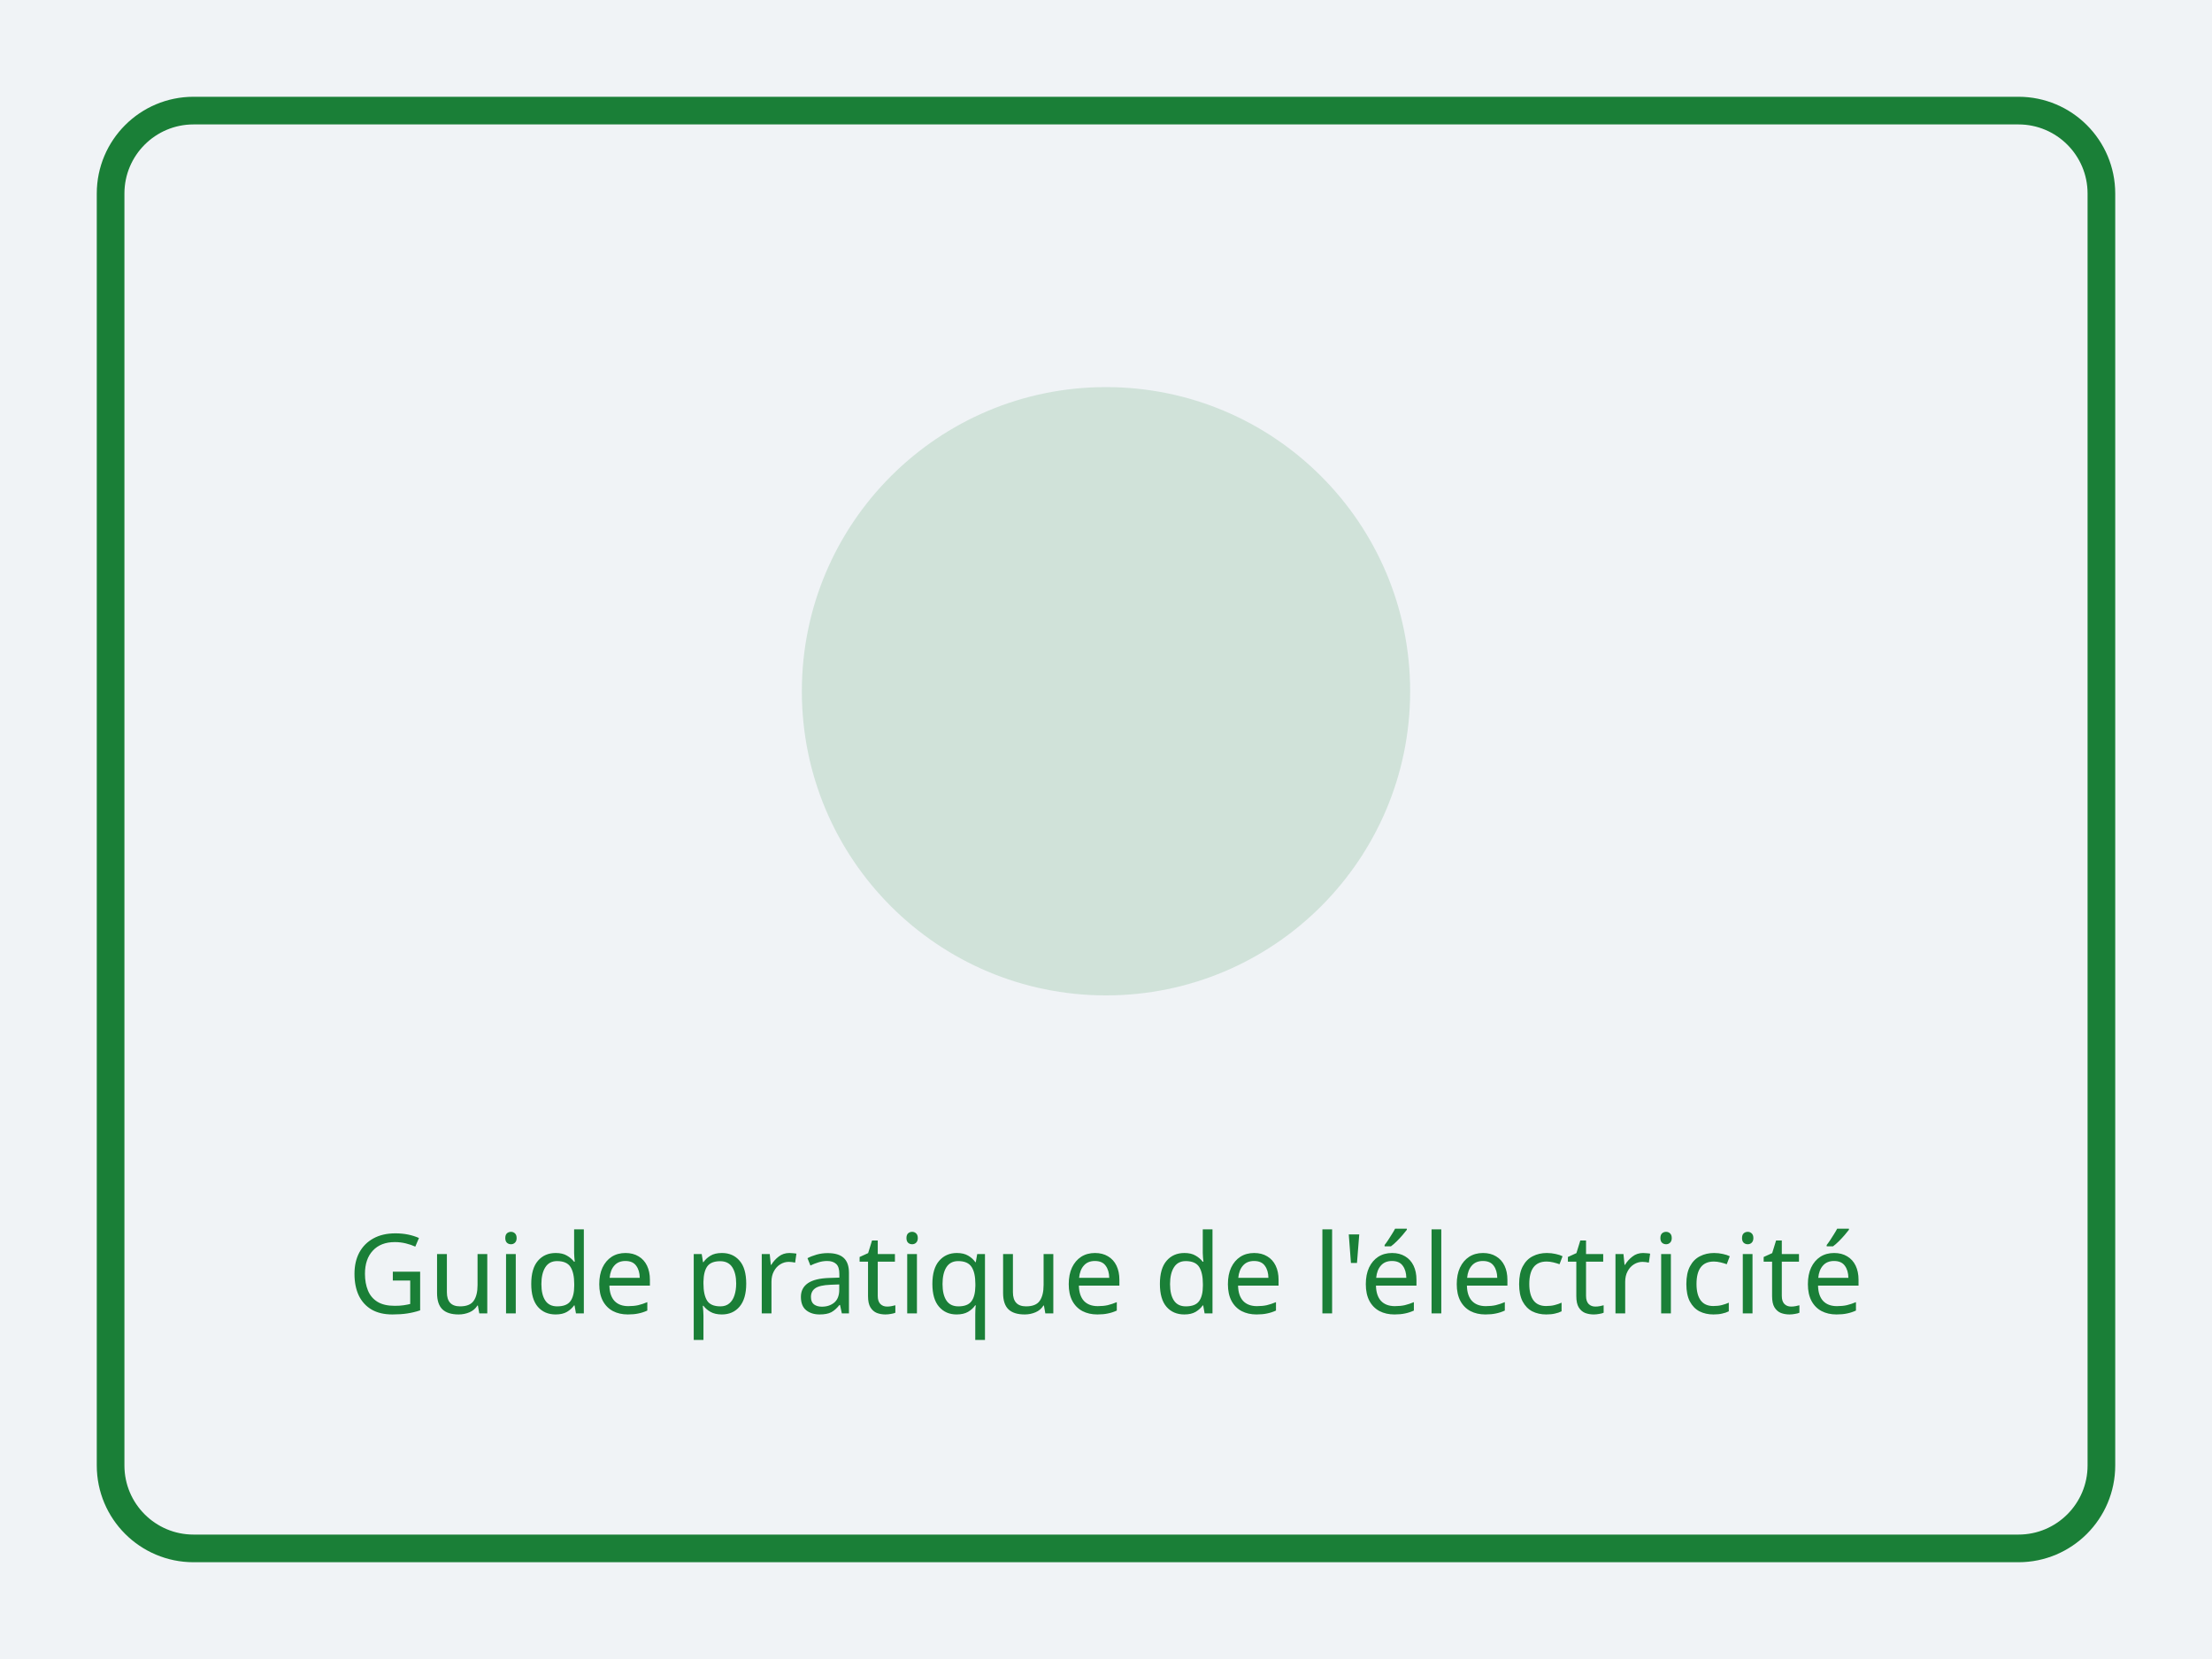
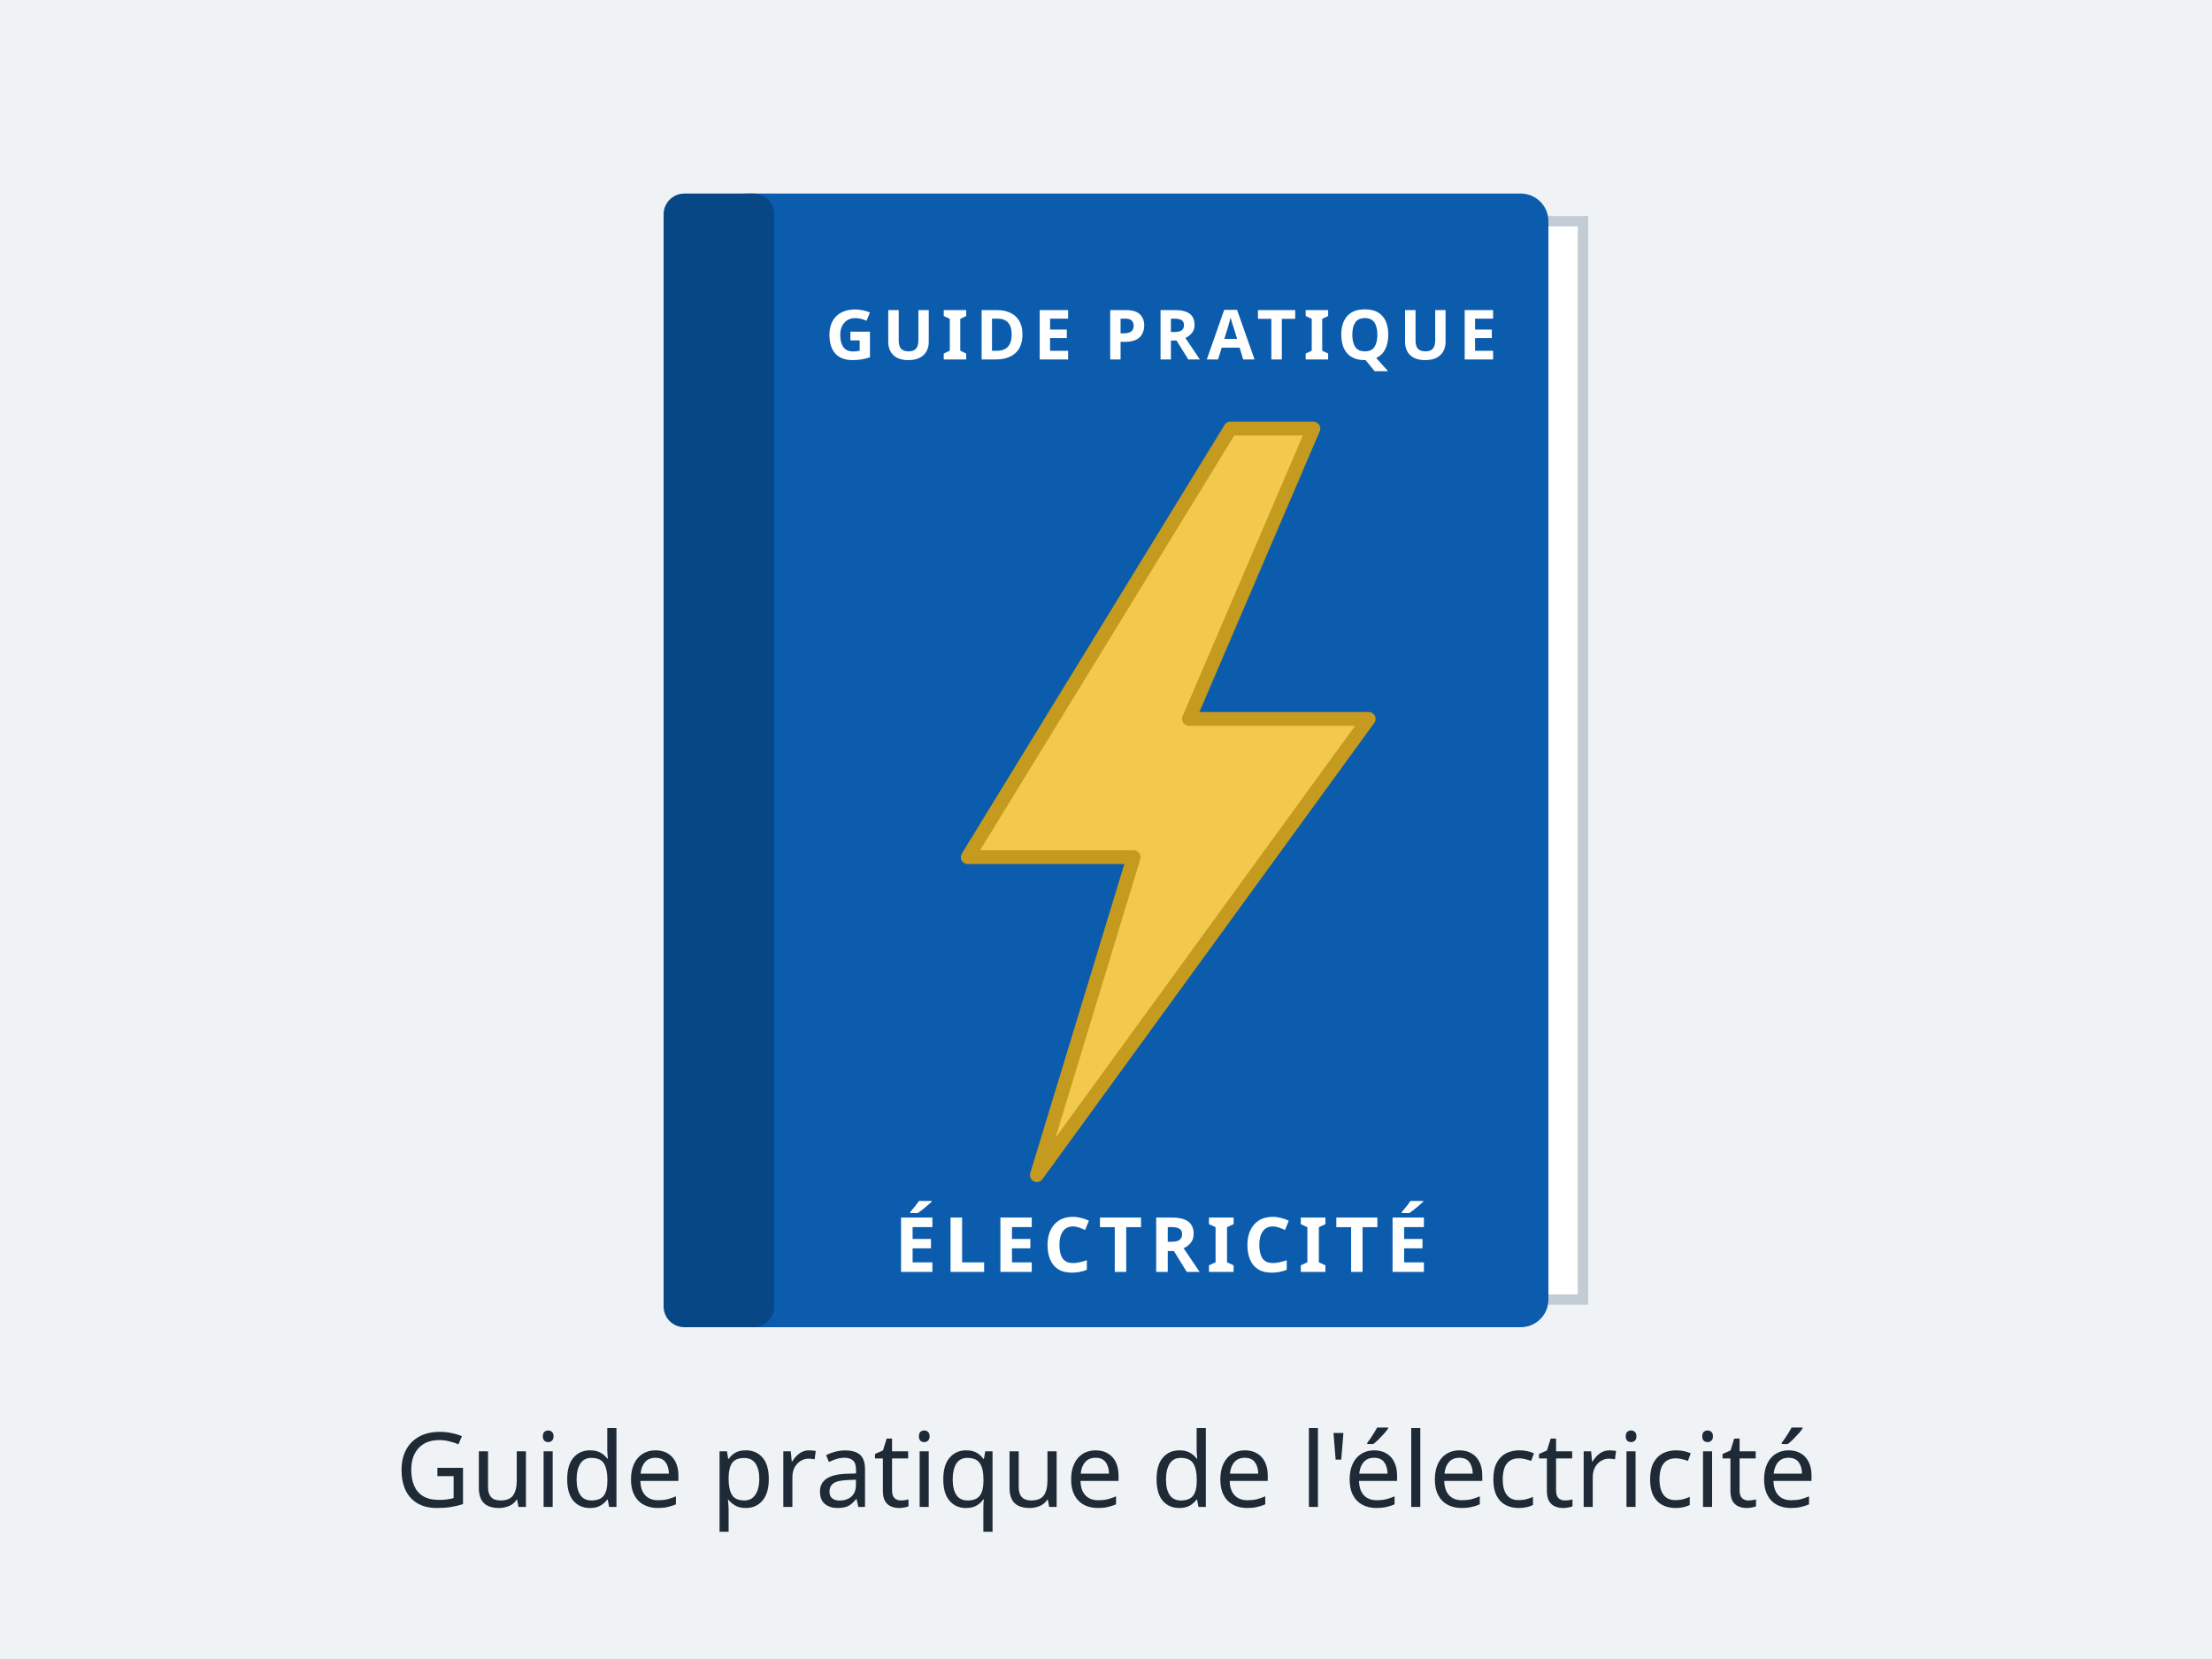
<svg xmlns="http://www.w3.org/2000/svg" width="320" height="240" viewBox="0 0 320 240" role="img" aria-label="Guide pratique de l'électricité">
  <rect width="320" height="240" fill="#f0f3f6" />
-   <rect x="16" y="16" width="288" height="208" rx="12" fill="none" stroke="#1a7f37" stroke-width="4" />
-   <circle cx="160" cy="100" r="44" fill="#1a7f37" opacity="0.15" />
-   <text x="160" y="190" font-family="system-ui, sans-serif" font-size="16" fill="#1a7f37" text-anchor="middle">Guide pratique de l'électricité</text>
+   <rect x="221" y="32" width="8" height="156" fill="#ffffff" stroke="#c3ccd5" stroke-width="1.5" />
+   <rect x="104" y="28" width="120" height="164" rx="4" fill="#0b5cad" />
+   <rect x="96" y="28" width="16" height="164" rx="3" fill="#084785" />
+   <text x="168" y="52" font-family="system-ui, sans-serif" font-size="10" font-weight="700" fill="#ffffff" text-anchor="middle" letter-spacing="1">GUIDE PRATIQUE</text>
+   <polygon points="178,62 140,124 164,124 150,170 198,104 172,104 190,62" fill="#f2c94c" stroke="#c49a1f" stroke-width="2" stroke-linejoin="round" />
+   <text x="168" y="184" font-family="system-ui, sans-serif" font-size="11" font-weight="700" fill="#ffffff" text-anchor="middle" letter-spacing="1">ÉLECTRICITÉ</text>
+   <text x="160" y="218" font-family="system-ui, sans-serif" font-size="15" fill="#1f2a37" text-anchor="middle">Guide pratique de l'électricité</text>
</svg>
